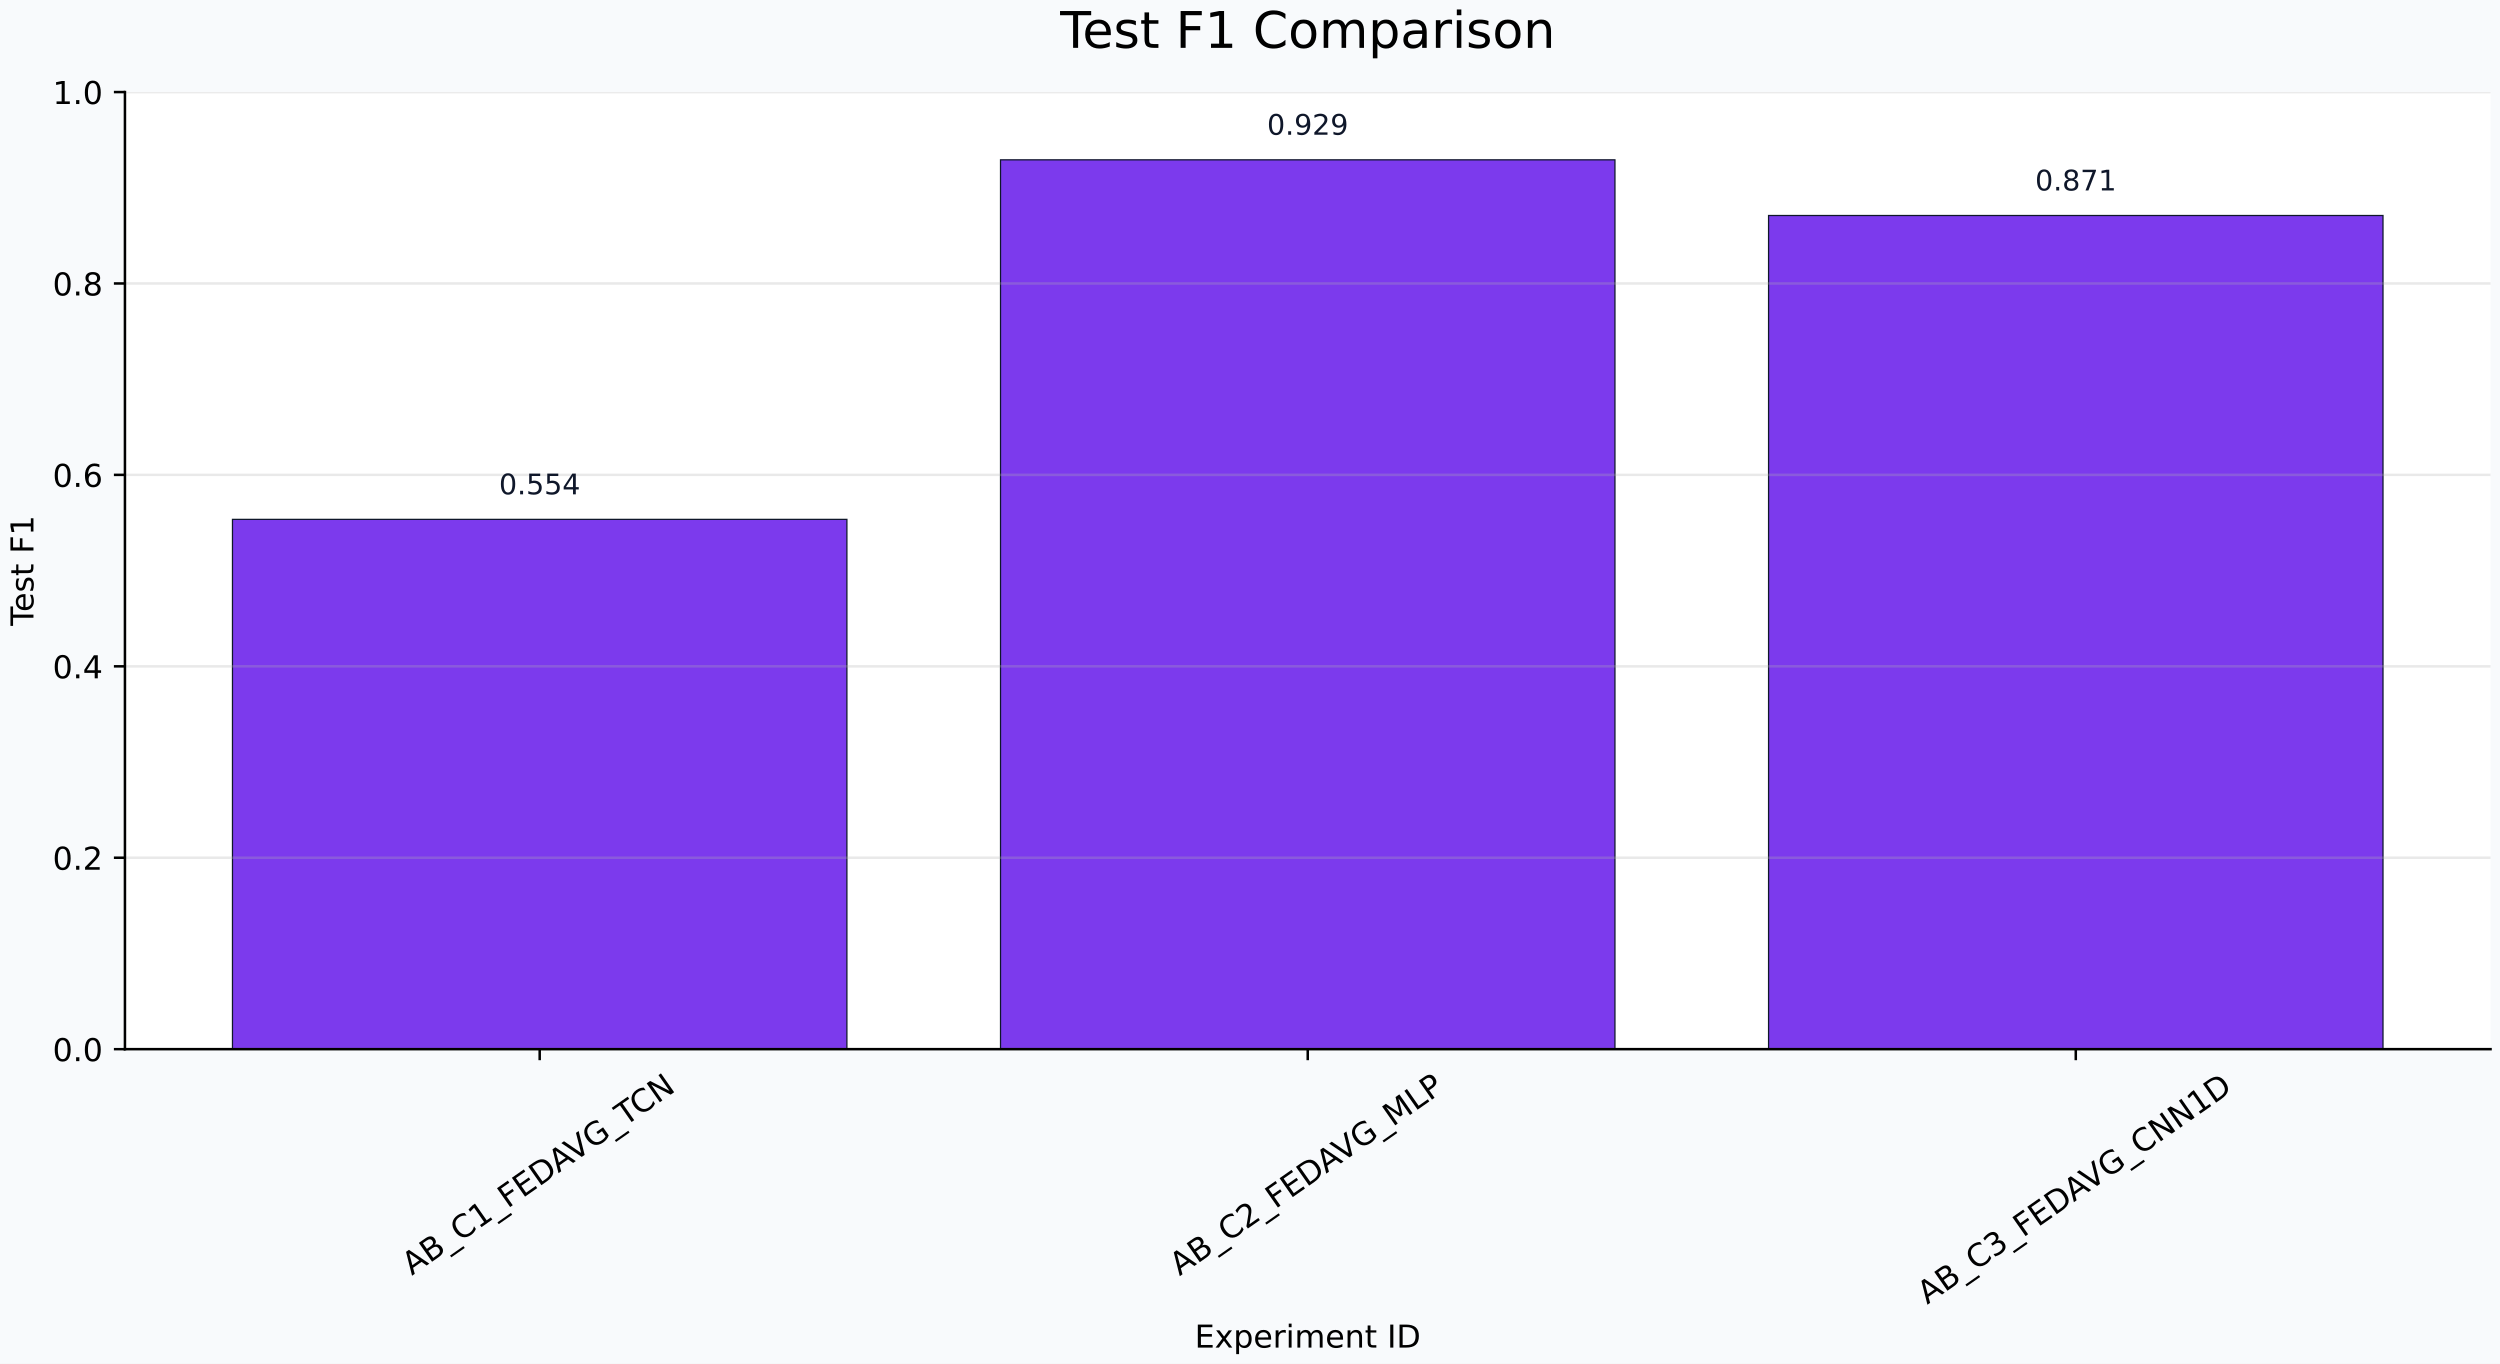
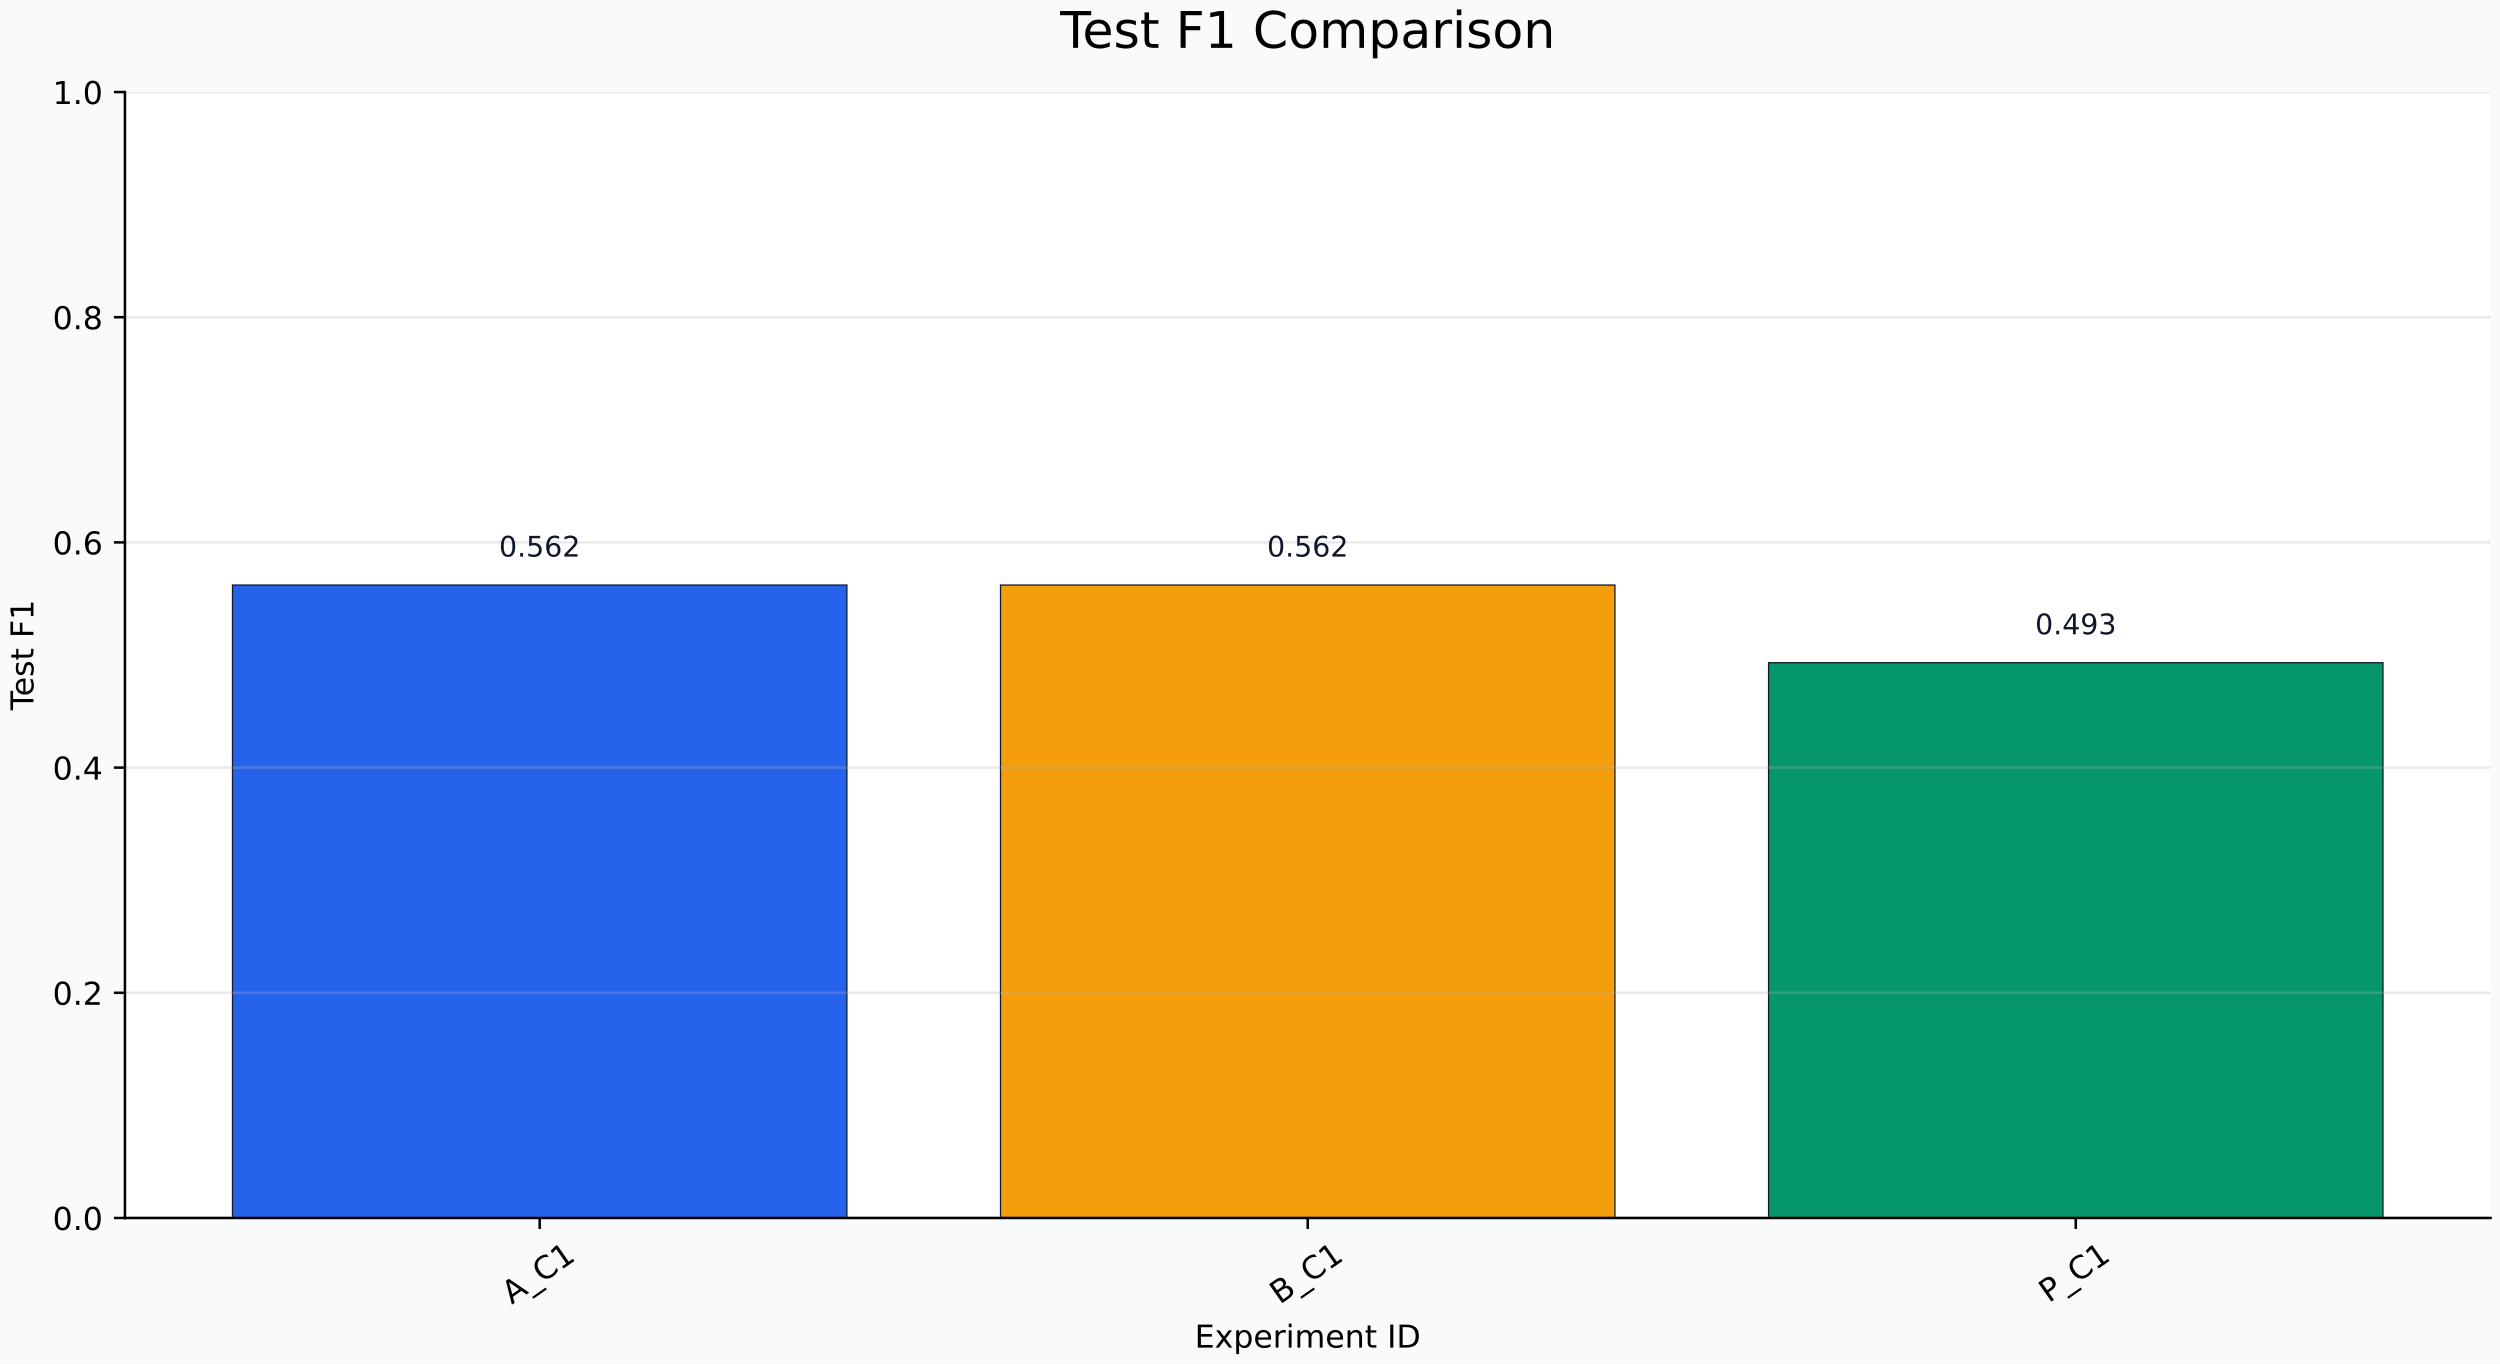
<svg xmlns="http://www.w3.org/2000/svg" xmlns:xlink="http://www.w3.org/1999/xlink" width="792pt" height="432pt" viewBox="0 0 792 432" version="1.1">
  <defs>
    <style type="text/css">*{stroke-linejoin: round; stroke-linecap: butt}</style>
  </defs>
  <g id="figure_1">
    <g id="patch_1">
      <path d="M 0 432  L 792 432  L 792 0  L 0 0  z " style="fill: #f8fafc" />
    </g>
    <g id="axes_1">
      <g id="patch_2">
-         <path d="M 39.581 332.375  L 789 332.375  L 789 29.158  L 39.581 29.158  z " style="fill: #ffffff" />
+         <path d="M 39.581 385.853  L 789 385.853  L 789 29.158  L 39.581 29.158  z " style="fill: #ffffff" />
      </g>
      <g id="patch_3">
-         <path d="M 73.646 332.375  L 268.3 332.375  L 268.3 164.537  L 73.646 164.537  z " clip-path="url(#p38df417fea)" style="fill: #7c3aed; stroke: #0f172a; stroke-width: 0.4; stroke-linejoin: miter" />
+         <path d="M 73.646 385.853  L 268.3 385.853  L 268.3 185.332  L 73.646 185.332  z " clip-path="url(#p7b6acc40bb)" style="fill: #2563eb; stroke: #0f172a; stroke-width: 0.4; stroke-linejoin: miter" />
      </g>
      <g id="patch_4">
-         <path d="M 316.964 332.375  L 511.618 332.375  L 511.618 50.628  L 316.964 50.628  z " clip-path="url(#p38df417fea)" style="fill: #7c3aed; stroke: #0f172a; stroke-width: 0.4; stroke-linejoin: miter" />
+         <path d="M 316.964 385.853  L 511.618 385.853  L 511.618 185.332  L 316.964 185.332  z " clip-path="url(#p7b6acc40bb)" style="fill: #f59e0b; stroke: #0f172a; stroke-width: 0.4; stroke-linejoin: miter" />
      </g>
      <g id="patch_5">
-         <path d="M 560.281 332.375  L 754.935 332.375  L 754.935 68.277  L 560.281 68.277  z " clip-path="url(#p38df417fea)" style="fill: #7c3aed; stroke: #0f172a; stroke-width: 0.4; stroke-linejoin: miter" />
+         <path d="M 560.281 385.853  L 754.935 385.853  L 754.935 209.948  L 560.281 209.948  z " clip-path="url(#p7b6acc40bb)" style="fill: #059669; stroke: #0f172a; stroke-width: 0.4; stroke-linejoin: miter" />
      </g>
      <g id="matplotlib.axis_1">
        <g id="xtick_1">
          <g id="line2d_1">
            <defs>
-               <path id="m186383edde" d="M 0 0  L 0 3.5  " style="stroke: #000000; stroke-width: 0.8" />
+               <path id="mc2df213792" d="M 0 0  L 0 3.5  " style="stroke: #000000; stroke-width: 0.8" />
            </defs>
            <g>
-               <use xlink:href="#m186383edde" x="170.973" y="332.375" style="stroke: #000000; stroke-width: 0.8" />
+               <use xlink:href="#mc2df213792" x="170.973" y="385.853" style="stroke: #000000; stroke-width: 0.8" />
            </g>
          </g>
          <g id="text_1">
-             <g transform="translate(130.4771 404.1996) rotate(-35) scale(0.1 -0.1)">
+             <g transform="translate(162.1098 413.3786) rotate(-35) scale(0.1 -0.1)">
              <defs>
                <path id="DejaVuSans-41" d="M 2188 4044  L 1331 1722  L 3047 1722  L 2188 4044  z M 1831 4666  L 2547 4666  L 4325 0  L 3669 0  L 3244 1197  L 1141 1197  L 716 0  L 50 0  L 1831 4666  z " transform="scale(0.015625)" />
-                 <path id="DejaVuSans-42" d="M 1259 2228  L 1259 519  L 2272 519  Q 2781 519 3026 730  Q 3272 941 3272 1375  Q 3272 1813 3026 2020  Q 2781 2228 2272 2228  L 1259 2228  z M 1259 4147  L 1259 2741  L 2194 2741  Q 2656 2741 2882 2914  Q 3109 3088 3109 3444  Q 3109 3797 2882 3972  Q 2656 4147 2194 4147  L 1259 4147  z M 628 4666  L 2241 4666  Q 2963 4666 3353 4366  Q 3744 4066 3744 3513  Q 3744 3084 3544 2831  Q 3344 2578 2956 2516  Q 3422 2416 3680 2098  Q 3938 1781 3938 1306  Q 3938 681 3513 340  Q 3088 0 2303 0  L 628 0  L 628 4666  z " transform="scale(0.015625)" />
                <path id="DejaVuSans-5f" d="M 3263 -1063  L 3263 -1509  L -63 -1509  L -63 -1063  L 3263 -1063  z " transform="scale(0.015625)" />
                <path id="DejaVuSans-43" d="M 4122 4306  L 4122 3641  Q 3803 3938 3442 4084  Q 3081 4231 2675 4231  Q 1875 4231 1450 3742  Q 1025 3253 1025 2328  Q 1025 1406 1450 917  Q 1875 428 2675 428  Q 3081 428 3442 575  Q 3803 722 4122 1019  L 4122 359  Q 3791 134 3420 21  Q 3050 -91 2638 -91  Q 1578 -91 968 557  Q 359 1206 359 2328  Q 359 3453 968 4101  Q 1578 4750 2638 4750  Q 3056 4750 3426 4639  Q 3797 4528 4122 4306  z " transform="scale(0.015625)" />
                <path id="DejaVuSans-31" d="M 794 531  L 1825 531  L 1825 4091  L 703 3866  L 703 4441  L 1819 4666  L 2450 4666  L 2450 531  L 3481 531  L 3481 0  L 794 0  L 794 531  z " transform="scale(0.015625)" />
-                 <path id="DejaVuSans-46" d="M 628 4666  L 3309 4666  L 3309 4134  L 1259 4134  L 1259 2759  L 3109 2759  L 3109 2228  L 1259 2228  L 1259 0  L 628 0  L 628 4666  z " transform="scale(0.015625)" />
-                 <path id="DejaVuSans-45" d="M 628 4666  L 3578 4666  L 3578 4134  L 1259 4134  L 1259 2753  L 3481 2753  L 3481 2222  L 1259 2222  L 1259 531  L 3634 531  L 3634 0  L 628 0  L 628 4666  z " transform="scale(0.015625)" />
-                 <path id="DejaVuSans-44" d="M 1259 4147  L 1259 519  L 2022 519  Q 2988 519 3436 956  Q 3884 1394 3884 2338  Q 3884 3275 3436 3711  Q 2988 4147 2022 4147  L 1259 4147  z M 628 4666  L 1925 4666  Q 3281 4666 3915 4102  Q 4550 3538 4550 2338  Q 4550 1131 3912 565  Q 3275 0 1925 0  L 628 0  L 628 4666  z " transform="scale(0.015625)" />
-                 <path id="DejaVuSans-56" d="M 1831 0  L 50 4666  L 709 4666  L 2188 738  L 3669 4666  L 4325 4666  L 2547 0  L 1831 0  z " transform="scale(0.015625)" />
-                 <path id="DejaVuSans-47" d="M 3809 666  L 3809 1919  L 2778 1919  L 2778 2438  L 4434 2438  L 4434 434  Q 4069 175 3628 42  Q 3188 -91 2688 -91  Q 1594 -91 976 548  Q 359 1188 359 2328  Q 359 3472 976 4111  Q 1594 4750 2688 4750  Q 3144 4750 3555 4637  Q 3966 4525 4313 4306  L 4313 3634  Q 3963 3931 3569 4081  Q 3175 4231 2741 4231  Q 1884 4231 1454 3753  Q 1025 3275 1025 2328  Q 1025 1384 1454 906  Q 1884 428 2741 428  Q 3075 428 3337 486  Q 3600 544 3809 666  z " transform="scale(0.015625)" />
-                 <path id="DejaVuSans-54" d="M -19 4666  L 3928 4666  L 3928 4134  L 2272 4134  L 2272 0  L 1638 0  L 1638 4134  L -19 4134  L -19 4666  z " transform="scale(0.015625)" />
-                 <path id="DejaVuSans-4e" d="M 628 4666  L 1478 4666  L 3547 763  L 3547 4666  L 4159 4666  L 4159 0  L 3309 0  L 1241 3903  L 1241 0  L 628 0  L 628 4666  z " transform="scale(0.015625)" />
              </defs>
              <use xlink:href="#DejaVuSans-41" />
-               <use xlink:href="#DejaVuSans-42" transform="translate(68.4082 0)" />
-               <use xlink:href="#DejaVuSans-5f" transform="translate(137.0117 0)" />
-               <use xlink:href="#DejaVuSans-43" transform="translate(187.0117 0)" />
-               <use xlink:href="#DejaVuSans-31" transform="translate(256.8359 0)" />
-               <use xlink:href="#DejaVuSans-5f" transform="translate(320.459 0)" />
-               <use xlink:href="#DejaVuSans-46" transform="translate(370.459 0)" />
-               <use xlink:href="#DejaVuSans-45" transform="translate(427.9785 0)" />
-               <use xlink:href="#DejaVuSans-44" transform="translate(491.1621 0)" />
-               <use xlink:href="#DejaVuSans-41" transform="translate(566.4141 0)" />
-               <use xlink:href="#DejaVuSans-56" transform="translate(628.4473 0)" />
-               <use xlink:href="#DejaVuSans-47" transform="translate(696.8555 0)" />
-               <use xlink:href="#DejaVuSans-5f" transform="translate(774.3457 0)" />
-               <use xlink:href="#DejaVuSans-54" transform="translate(824.3457 0)" />
-               <use xlink:href="#DejaVuSans-43" transform="translate(879.5547 0)" />
-               <use xlink:href="#DejaVuSans-4e" transform="translate(949.3789 0)" />
+               <use xlink:href="#DejaVuSans-5f" transform="translate(68.4082 0)" />
+               <use xlink:href="#DejaVuSans-43" transform="translate(118.4082 0)" />
+               <use xlink:href="#DejaVuSans-31" transform="translate(188.2324 0)" />
            </g>
          </g>
        </g>
        <g id="xtick_2">
          <g id="line2d_2">
            <g>
-               <use xlink:href="#m186383edde" x="414.291" y="332.375" style="stroke: #000000; stroke-width: 0.8" />
+               <use xlink:href="#mc2df213792" x="414.291" y="385.853" style="stroke: #000000; stroke-width: 0.8" />
            </g>
          </g>
          <g id="text_2">
-             <g transform="translate(373.6942 404.3403) rotate(-35) scale(0.1 -0.1)">
-               <defs>
-                 <path id="DejaVuSans-32" d="M 1228 531  L 3431 531  L 3431 0  L 469 0  L 469 531  Q 828 903 1448 1529  Q 2069 2156 2228 2338  Q 2531 2678 2651 2914  Q 2772 3150 2772 3378  Q 2772 3750 2511 3984  Q 2250 4219 1831 4219  Q 1534 4219 1204 4116  Q 875 4013 500 3803  L 500 4441  Q 881 4594 1212 4672  Q 1544 4750 1819 4750  Q 2544 4750 2975 4387  Q 3406 4025 3406 3419  Q 3406 3131 3298 2873  Q 3191 2616 2906 2266  Q 2828 2175 2409 1742  Q 1991 1309 1228 531  z " transform="scale(0.015625)" />
-                 <path id="DejaVuSans-4d" d="M 628 4666  L 1569 4666  L 2759 1491  L 3956 4666  L 4897 4666  L 4897 0  L 4281 0  L 4281 4097  L 3078 897  L 2444 897  L 1241 4097  L 1241 0  L 628 0  L 628 4666  z " transform="scale(0.015625)" />
-                 <path id="DejaVuSans-4c" d="M 628 4666  L 1259 4666  L 1259 531  L 3531 531  L 3531 0  L 628 0  L 628 4666  z " transform="scale(0.015625)" />
-                 <path id="DejaVuSans-50" d="M 1259 4147  L 1259 2394  L 2053 2394  Q 2494 2394 2734 2622  Q 2975 2850 2975 3272  Q 2975 3691 2734 3919  Q 2494 4147 2053 4147  L 1259 4147  z M 628 4666  L 2053 4666  Q 2838 4666 3239 4311  Q 3641 3956 3641 3272  Q 3641 2581 3239 2228  Q 2838 1875 2053 1875  L 1259 1875  L 1259 0  L 628 0  L 628 4666  z " transform="scale(0.015625)" />
-               </defs>
-               <use xlink:href="#DejaVuSans-41" />
-               <use xlink:href="#DejaVuSans-42" transform="translate(68.4082 0)" />
-               <use xlink:href="#DejaVuSans-5f" transform="translate(137.0117 0)" />
-               <use xlink:href="#DejaVuSans-43" transform="translate(187.0117 0)" />
-               <use xlink:href="#DejaVuSans-32" transform="translate(256.8359 0)" />
-               <use xlink:href="#DejaVuSans-5f" transform="translate(320.459 0)" />
-               <use xlink:href="#DejaVuSans-46" transform="translate(370.459 0)" />
-               <use xlink:href="#DejaVuSans-45" transform="translate(427.9785 0)" />
-               <use xlink:href="#DejaVuSans-44" transform="translate(491.1621 0)" />
-               <use xlink:href="#DejaVuSans-41" transform="translate(566.4141 0)" />
-               <use xlink:href="#DejaVuSans-56" transform="translate(628.4473 0)" />
-               <use xlink:href="#DejaVuSans-47" transform="translate(696.8555 0)" />
-               <use xlink:href="#DejaVuSans-5f" transform="translate(774.3457 0)" />
-               <use xlink:href="#DejaVuSans-4d" transform="translate(824.3457 0)" />
-               <use xlink:href="#DejaVuSans-4c" transform="translate(910.625 0)" />
-               <use xlink:href="#DejaVuSans-50" transform="translate(966.3379 0)" />
+             <g transform="translate(405.4191 413.3902) rotate(-35) scale(0.1 -0.1)">
+               <defs>
+                 <path id="DejaVuSans-42" d="M 1259 2228  L 1259 519  L 2272 519  Q 2781 519 3026 730  Q 3272 941 3272 1375  Q 3272 1813 3026 2020  Q 2781 2228 2272 2228  L 1259 2228  z M 1259 4147  L 1259 2741  L 2194 2741  Q 2656 2741 2882 2914  Q 3109 3088 3109 3444  Q 3109 3797 2882 3972  Q 2656 4147 2194 4147  L 1259 4147  z M 628 4666  L 2241 4666  Q 2963 4666 3353 4366  Q 3744 4066 3744 3513  Q 3744 3084 3544 2831  Q 3344 2578 2956 2516  Q 3422 2416 3680 2098  Q 3938 1781 3938 1306  Q 3938 681 3513 340  Q 3088 0 2303 0  L 628 0  L 628 4666  z " transform="scale(0.015625)" />
+               </defs>
+               <use xlink:href="#DejaVuSans-42" />
+               <use xlink:href="#DejaVuSans-5f" transform="translate(68.60352 0)" />
+               <use xlink:href="#DejaVuSans-43" transform="translate(118.6035 0)" />
+               <use xlink:href="#DejaVuSans-31" transform="translate(188.4277 0)" />
            </g>
          </g>
        </g>
        <g id="xtick_3">
          <g id="line2d_3">
            <g>
-               <use xlink:href="#m186383edde" x="657.608" y="332.375" style="stroke: #000000; stroke-width: 0.8" />
+               <use xlink:href="#mc2df213792" x="657.608" y="385.853" style="stroke: #000000; stroke-width: 0.8" />
            </g>
          </g>
          <g id="text_3">
-             <g transform="translate(610.5495 413.3902) rotate(-35) scale(0.1 -0.1)">
-               <defs>
-                 <path id="DejaVuSans-33" d="M 2597 2516  Q 3050 2419 3304 2112  Q 3559 1806 3559 1356  Q 3559 666 3084 287  Q 2609 -91 1734 -91  Q 1441 -91 1130 -33  Q 819 25 488 141  L 488 750  Q 750 597 1062 519  Q 1375 441 1716 441  Q 2309 441 2620 675  Q 2931 909 2931 1356  Q 2931 1769 2642 2001  Q 2353 2234 1838 2234  L 1294 2234  L 1294 2753  L 1863 2753  Q 2328 2753 2575 2939  Q 2822 3125 2822 3475  Q 2822 3834 2567 4026  Q 2313 4219 1838 4219  Q 1578 4219 1281 4162  Q 984 4106 628 3988  L 628 4550  Q 988 4650 1302 4700  Q 1616 4750 1894 4750  Q 2613 4750 3031 4423  Q 3450 4097 3450 3541  Q 3450 3153 3228 2886  Q 3006 2619 2597 2516  z " transform="scale(0.015625)" />
-               </defs>
-               <use xlink:href="#DejaVuSans-41" />
-               <use xlink:href="#DejaVuSans-42" transform="translate(68.4082 0)" />
-               <use xlink:href="#DejaVuSans-5f" transform="translate(137.0117 0)" />
-               <use xlink:href="#DejaVuSans-43" transform="translate(187.0117 0)" />
-               <use xlink:href="#DejaVuSans-33" transform="translate(256.8359 0)" />
-               <use xlink:href="#DejaVuSans-5f" transform="translate(320.459 0)" />
-               <use xlink:href="#DejaVuSans-46" transform="translate(370.459 0)" />
-               <use xlink:href="#DejaVuSans-45" transform="translate(427.9785 0)" />
-               <use xlink:href="#DejaVuSans-44" transform="translate(491.1621 0)" />
-               <use xlink:href="#DejaVuSans-41" transform="translate(566.4141 0)" />
-               <use xlink:href="#DejaVuSans-56" transform="translate(628.4473 0)" />
-               <use xlink:href="#DejaVuSans-47" transform="translate(696.8555 0)" />
-               <use xlink:href="#DejaVuSans-5f" transform="translate(774.3457 0)" />
-               <use xlink:href="#DejaVuSans-43" transform="translate(824.3457 0)" />
-               <use xlink:href="#DejaVuSans-4e" transform="translate(894.1699 0)" />
-               <use xlink:href="#DejaVuSans-4e" transform="translate(968.9746 0)" />
-               <use xlink:href="#DejaVuSans-31" transform="translate(1043.779 0)" />
-               <use xlink:href="#DejaVuSans-44" transform="translate(1107.402 0)" />
+             <g transform="translate(649.0771 412.9134) rotate(-35) scale(0.1 -0.1)">
+               <defs>
+                 <path id="DejaVuSans-50" d="M 1259 4147  L 1259 2394  L 2053 2394  Q 2494 2394 2734 2622  Q 2975 2850 2975 3272  Q 2975 3691 2734 3919  Q 2494 4147 2053 4147  L 1259 4147  z M 628 4666  L 2053 4666  Q 2838 4666 3239 4311  Q 3641 3956 3641 3272  Q 3641 2581 3239 2228  Q 2838 1875 2053 1875  L 1259 1875  L 1259 0  L 628 0  L 628 4666  z " transform="scale(0.015625)" />
+               </defs>
+               <use xlink:href="#DejaVuSans-50" />
+               <use xlink:href="#DejaVuSans-5f" transform="translate(60.30273 0)" />
+               <use xlink:href="#DejaVuSans-43" transform="translate(110.3027 0)" />
+               <use xlink:href="#DejaVuSans-31" transform="translate(180.127 0)" />
            </g>
          </g>
        </g>
        <g id="text_4">
          <g transform="translate(378.4867 426.9201) scale(0.1 -0.1)">
            <defs>
+               <path id="DejaVuSans-45" d="M 628 4666  L 3578 4666  L 3578 4134  L 1259 4134  L 1259 2753  L 3481 2753  L 3481 2222  L 1259 2222  L 1259 531  L 3634 531  L 3634 0  L 628 0  L 628 4666  z " transform="scale(0.015625)" />
              <path id="DejaVuSans-78" d="M 3513 3500  L 2247 1797  L 3578 0  L 2900 0  L 1881 1375  L 863 0  L 184 0  L 1544 1831  L 300 3500  L 978 3500  L 1906 2253  L 2834 3500  L 3513 3500  z " transform="scale(0.015625)" />
              <path id="DejaVuSans-70" d="M 1159 525  L 1159 -1331  L 581 -1331  L 581 3500  L 1159 3500  L 1159 2969  Q 1341 3281 1617 3432  Q 1894 3584 2278 3584  Q 2916 3584 3314 3078  Q 3713 2572 3713 1747  Q 3713 922 3314 415  Q 2916 -91 2278 -91  Q 1894 -91 1617 61  Q 1341 213 1159 525  z M 3116 1747  Q 3116 2381 2855 2742  Q 2594 3103 2138 3103  Q 1681 3103 1420 2742  Q 1159 2381 1159 1747  Q 1159 1113 1420 752  Q 1681 391 2138 391  Q 2594 391 2855 752  Q 3116 1113 3116 1747  z " transform="scale(0.015625)" />
              <path id="DejaVuSans-65" d="M 3597 1894  L 3597 1613  L 953 1613  Q 991 1019 1311 708  Q 1631 397 2203 397  Q 2534 397 2845 478  Q 3156 559 3463 722  L 3463 178  Q 3153 47 2828 -22  Q 2503 -91 2169 -91  Q 1331 -91 842 396  Q 353 884 353 1716  Q 353 2575 817 3079  Q 1281 3584 2069 3584  Q 2775 3584 3186 3129  Q 3597 2675 3597 1894  z M 3022 2063  Q 3016 2534 2758 2815  Q 2500 3097 2075 3097  Q 1594 3097 1305 2825  Q 1016 2553 972 2059  L 3022 2063  z " transform="scale(0.015625)" />
              <path id="DejaVuSans-72" d="M 2631 2963  Q 2534 3019 2420 3045  Q 2306 3072 2169 3072  Q 1681 3072 1420 2755  Q 1159 2438 1159 1844  L 1159 0  L 581 0  L 581 3500  L 1159 3500  L 1159 2956  Q 1341 3275 1631 3429  Q 1922 3584 2338 3584  Q 2397 3584 2469 3576  Q 2541 3569 2628 3553  L 2631 2963  z " transform="scale(0.015625)" />
              <path id="DejaVuSans-69" d="M 603 3500  L 1178 3500  L 1178 0  L 603 0  L 603 3500  z M 603 4863  L 1178 4863  L 1178 4134  L 603 4134  L 603 4863  z " transform="scale(0.015625)" />
              <path id="DejaVuSans-6d" d="M 3328 2828  Q 3544 3216 3844 3400  Q 4144 3584 4550 3584  Q 5097 3584 5394 3201  Q 5691 2819 5691 2113  L 5691 0  L 5113 0  L 5113 2094  Q 5113 2597 4934 2840  Q 4756 3084 4391 3084  Q 3944 3084 3684 2787  Q 3425 2491 3425 1978  L 3425 0  L 2847 0  L 2847 2094  Q 2847 2600 2669 2842  Q 2491 3084 2119 3084  Q 1678 3084 1418 2786  Q 1159 2488 1159 1978  L 1159 0  L 581 0  L 581 3500  L 1159 3500  L 1159 2956  Q 1356 3278 1631 3431  Q 1906 3584 2284 3584  Q 2666 3584 2933 3390  Q 3200 3197 3328 2828  z " transform="scale(0.015625)" />
              <path id="DejaVuSans-6e" d="M 3513 2113  L 3513 0  L 2938 0  L 2938 2094  Q 2938 2591 2744 2837  Q 2550 3084 2163 3084  Q 1697 3084 1428 2787  Q 1159 2491 1159 1978  L 1159 0  L 581 0  L 581 3500  L 1159 3500  L 1159 2956  Q 1366 3272 1645 3428  Q 1925 3584 2291 3584  Q 2894 3584 3203 3211  Q 3513 2838 3513 2113  z " transform="scale(0.015625)" />
              <path id="DejaVuSans-74" d="M 1172 4494  L 1172 3500  L 2356 3500  L 2356 3053  L 1172 3053  L 1172 1153  Q 1172 725 1289 603  Q 1406 481 1766 481  L 2356 481  L 2356 0  L 1766 0  Q 1100 0 847 248  Q 594 497 594 1153  L 594 3053  L 172 3053  L 172 3500  L 594 3500  L 594 4494  L 1172 4494  z " transform="scale(0.015625)" />
              <path id="DejaVuSans-20" transform="scale(0.015625)" />
              <path id="DejaVuSans-49" d="M 628 4666  L 1259 4666  L 1259 0  L 628 0  L 628 4666  z " transform="scale(0.015625)" />
+               <path id="DejaVuSans-44" d="M 1259 4147  L 1259 519  L 2022 519  Q 2988 519 3436 956  Q 3884 1394 3884 2338  Q 3884 3275 3436 3711  Q 2988 4147 2022 4147  L 1259 4147  z M 628 4666  L 1925 4666  Q 3281 4666 3915 4102  Q 4550 3538 4550 2338  Q 4550 1131 3912 565  Q 3275 0 1925 0  L 628 0  L 628 4666  z " transform="scale(0.015625)" />
            </defs>
            <use xlink:href="#DejaVuSans-45" />
            <use xlink:href="#DejaVuSans-78" transform="translate(63.18359 0)" />
            <use xlink:href="#DejaVuSans-70" transform="translate(122.3633 0)" />
            <use xlink:href="#DejaVuSans-65" transform="translate(185.8398 0)" />
            <use xlink:href="#DejaVuSans-72" transform="translate(247.3633 0)" />
            <use xlink:href="#DejaVuSans-69" transform="translate(288.4766 0)" />
            <use xlink:href="#DejaVuSans-6d" transform="translate(316.2598 0)" />
            <use xlink:href="#DejaVuSans-65" transform="translate(413.6719 0)" />
            <use xlink:href="#DejaVuSans-6e" transform="translate(475.1953 0)" />
            <use xlink:href="#DejaVuSans-74" transform="translate(538.5742 0)" />
            <use xlink:href="#DejaVuSans-20" transform="translate(577.7832 0)" />
            <use xlink:href="#DejaVuSans-49" transform="translate(609.5703 0)" />
            <use xlink:href="#DejaVuSans-44" transform="translate(639.0625 0)" />
          </g>
        </g>
      </g>
      <g id="matplotlib.axis_2">
        <g id="ytick_1">
          <g id="line2d_4">
-             <path d="M 39.581 332.375  L 789 332.375  " clip-path="url(#p38df417fea)" style="fill: none; stroke: #b0b0b0; stroke-opacity: 0.28; stroke-width: 0.8; stroke-linecap: square" />
+             <path d="M 39.581 385.853  L 789 385.853  " clip-path="url(#p7b6acc40bb)" style="fill: none; stroke: #b0b0b0; stroke-opacity: 0.28; stroke-width: 0.8; stroke-linecap: square" />
          </g>
          <g id="line2d_5">
            <defs>
-               <path id="m7ec208df49" d="M 0 0  L -3.5 0  " style="stroke: #000000; stroke-width: 0.8" />
+               <path id="mf7dbeb19a5" d="M 0 0  L -3.5 0  " style="stroke: #000000; stroke-width: 0.8" />
            </defs>
            <g>
-               <use xlink:href="#m7ec208df49" x="39.581" y="332.375" style="stroke: #000000; stroke-width: 0.8" />
+               <use xlink:href="#mf7dbeb19a5" x="39.581" y="385.853" style="stroke: #000000; stroke-width: 0.8" />
            </g>
          </g>
          <g id="text_5">
-             <g transform="translate(16.67836 336.1742) scale(0.1 -0.1)">
+             <g transform="translate(16.67836 389.6521) scale(0.1 -0.1)">
              <defs>
                <path id="DejaVuSans-30" d="M 2034 4250  Q 1547 4250 1301 3770  Q 1056 3291 1056 2328  Q 1056 1369 1301 889  Q 1547 409 2034 409  Q 2525 409 2770 889  Q 3016 1369 3016 2328  Q 3016 3291 2770 3770  Q 2525 4250 2034 4250  z M 2034 4750  Q 2819 4750 3233 4129  Q 3647 3509 3647 2328  Q 3647 1150 3233 529  Q 2819 -91 2034 -91  Q 1250 -91 836 529  Q 422 1150 422 2328  Q 422 3509 836 4129  Q 1250 4750 2034 4750  z " transform="scale(0.015625)" />
                <path id="DejaVuSans-2e" d="M 684 794  L 1344 794  L 1344 0  L 684 0  L 684 794  z " transform="scale(0.015625)" />
              </defs>
              <use xlink:href="#DejaVuSans-30" />
              <use xlink:href="#DejaVuSans-2e" transform="translate(63.62305 0)" />
              <use xlink:href="#DejaVuSans-30" transform="translate(95.41016 0)" />
            </g>
          </g>
        </g>
        <g id="ytick_2">
          <g id="line2d_6">
-             <path d="M 39.581 271.731  L 789 271.731  " clip-path="url(#p38df417fea)" style="fill: none; stroke: #b0b0b0; stroke-opacity: 0.28; stroke-width: 0.8; stroke-linecap: square" />
+             <path d="M 39.581 314.514  L 789 314.514  " clip-path="url(#p7b6acc40bb)" style="fill: none; stroke: #b0b0b0; stroke-opacity: 0.28; stroke-width: 0.8; stroke-linecap: square" />
          </g>
          <g id="line2d_7">
            <g>
-               <use xlink:href="#m7ec208df49" x="39.581" y="271.731" style="stroke: #000000; stroke-width: 0.8" />
+               <use xlink:href="#mf7dbeb19a5" x="39.581" y="314.514" style="stroke: #000000; stroke-width: 0.8" />
            </g>
          </g>
          <g id="text_6">
-             <g transform="translate(16.67836 275.5307) scale(0.1 -0.1)">
+             <g transform="translate(16.67836 318.3131) scale(0.1 -0.1)">
+               <defs>
+                 <path id="DejaVuSans-32" d="M 1228 531  L 3431 531  L 3431 0  L 469 0  L 469 531  Q 828 903 1448 1529  Q 2069 2156 2228 2338  Q 2531 2678 2651 2914  Q 2772 3150 2772 3378  Q 2772 3750 2511 3984  Q 2250 4219 1831 4219  Q 1534 4219 1204 4116  Q 875 4013 500 3803  L 500 4441  Q 881 4594 1212 4672  Q 1544 4750 1819 4750  Q 2544 4750 2975 4387  Q 3406 4025 3406 3419  Q 3406 3131 3298 2873  Q 3191 2616 2906 2266  Q 2828 2175 2409 1742  Q 1991 1309 1228 531  z " transform="scale(0.015625)" />
+               </defs>
              <use xlink:href="#DejaVuSans-30" />
              <use xlink:href="#DejaVuSans-2e" transform="translate(63.62305 0)" />
              <use xlink:href="#DejaVuSans-32" transform="translate(95.41016 0)" />
            </g>
          </g>
        </g>
        <g id="ytick_3">
          <g id="line2d_8">
-             <path d="M 39.581 211.088  L 789 211.088  " clip-path="url(#p38df417fea)" style="fill: none; stroke: #b0b0b0; stroke-opacity: 0.28; stroke-width: 0.8; stroke-linecap: square" />
+             <path d="M 39.581 243.175  L 789 243.175  " clip-path="url(#p7b6acc40bb)" style="fill: none; stroke: #b0b0b0; stroke-opacity: 0.28; stroke-width: 0.8; stroke-linecap: square" />
          </g>
          <g id="line2d_9">
            <g>
-               <use xlink:href="#m7ec208df49" x="39.581" y="211.088" style="stroke: #000000; stroke-width: 0.8" />
+               <use xlink:href="#mf7dbeb19a5" x="39.581" y="243.175" style="stroke: #000000; stroke-width: 0.8" />
            </g>
          </g>
          <g id="text_7">
-             <g transform="translate(16.67836 214.8873) scale(0.1 -0.1)">
+             <g transform="translate(16.67836 246.974) scale(0.1 -0.1)">
              <defs>
                <path id="DejaVuSans-34" d="M 2419 4116  L 825 1625  L 2419 1625  L 2419 4116  z M 2253 4666  L 3047 4666  L 3047 1625  L 3713 1625  L 3713 1100  L 3047 1100  L 3047 0  L 2419 0  L 2419 1100  L 313 1100  L 313 1709  L 2253 4666  z " transform="scale(0.015625)" />
              </defs>
              <use xlink:href="#DejaVuSans-30" />
              <use xlink:href="#DejaVuSans-2e" transform="translate(63.62305 0)" />
              <use xlink:href="#DejaVuSans-34" transform="translate(95.41016 0)" />
            </g>
          </g>
        </g>
        <g id="ytick_4">
          <g id="line2d_10">
-             <path d="M 39.581 150.445  L 789 150.445  " clip-path="url(#p38df417fea)" style="fill: none; stroke: #b0b0b0; stroke-opacity: 0.28; stroke-width: 0.8; stroke-linecap: square" />
+             <path d="M 39.581 171.836  L 789 171.836  " clip-path="url(#p7b6acc40bb)" style="fill: none; stroke: #b0b0b0; stroke-opacity: 0.28; stroke-width: 0.8; stroke-linecap: square" />
          </g>
          <g id="line2d_11">
            <g>
-               <use xlink:href="#m7ec208df49" x="39.581" y="150.445" style="stroke: #000000; stroke-width: 0.8" />
+               <use xlink:href="#mf7dbeb19a5" x="39.581" y="171.836" style="stroke: #000000; stroke-width: 0.8" />
            </g>
          </g>
          <g id="text_8">
-             <g transform="translate(16.67836 154.2438) scale(0.1 -0.1)">
+             <g transform="translate(16.67836 175.635) scale(0.1 -0.1)">
              <defs>
                <path id="DejaVuSans-36" d="M 2113 2584  Q 1688 2584 1439 2293  Q 1191 2003 1191 1497  Q 1191 994 1439 701  Q 1688 409 2113 409  Q 2538 409 2786 701  Q 3034 994 3034 1497  Q 3034 2003 2786 2293  Q 2538 2584 2113 2584  z M 3366 4563  L 3366 3988  Q 3128 4100 2886 4159  Q 2644 4219 2406 4219  Q 1781 4219 1451 3797  Q 1122 3375 1075 2522  Q 1259 2794 1537 2939  Q 1816 3084 2150 3084  Q 2853 3084 3261 2657  Q 3669 2231 3669 1497  Q 3669 778 3244 343  Q 2819 -91 2113 -91  Q 1303 -91 875 529  Q 447 1150 447 2328  Q 447 3434 972 4092  Q 1497 4750 2381 4750  Q 2619 4750 2861 4703  Q 3103 4656 3366 4563  z " transform="scale(0.015625)" />
              </defs>
              <use xlink:href="#DejaVuSans-30" />
              <use xlink:href="#DejaVuSans-2e" transform="translate(63.62305 0)" />
              <use xlink:href="#DejaVuSans-36" transform="translate(95.41016 0)" />
            </g>
          </g>
        </g>
        <g id="ytick_5">
          <g id="line2d_12">
-             <path d="M 39.581 89.801  L 789 89.801  " clip-path="url(#p38df417fea)" style="fill: none; stroke: #b0b0b0; stroke-opacity: 0.28; stroke-width: 0.8; stroke-linecap: square" />
+             <path d="M 39.581 100.497  L 789 100.497  " clip-path="url(#p7b6acc40bb)" style="fill: none; stroke: #b0b0b0; stroke-opacity: 0.28; stroke-width: 0.8; stroke-linecap: square" />
          </g>
          <g id="line2d_13">
            <g>
-               <use xlink:href="#m7ec208df49" x="39.581" y="89.801" style="stroke: #000000; stroke-width: 0.8" />
+               <use xlink:href="#mf7dbeb19a5" x="39.581" y="100.497" style="stroke: #000000; stroke-width: 0.8" />
            </g>
          </g>
          <g id="text_9">
-             <g transform="translate(16.67836 93.6004) scale(0.1 -0.1)">
+             <g transform="translate(16.67836 104.296) scale(0.1 -0.1)">
              <defs>
                <path id="DejaVuSans-38" d="M 2034 2216  Q 1584 2216 1326 1975  Q 1069 1734 1069 1313  Q 1069 891 1326 650  Q 1584 409 2034 409  Q 2484 409 2743 651  Q 3003 894 3003 1313  Q 3003 1734 2745 1975  Q 2488 2216 2034 2216  z M 1403 2484  Q 997 2584 770 2862  Q 544 3141 544 3541  Q 544 4100 942 4425  Q 1341 4750 2034 4750  Q 2731 4750 3128 4425  Q 3525 4100 3525 3541  Q 3525 3141 3298 2862  Q 3072 2584 2669 2484  Q 3125 2378 3379 2068  Q 3634 1759 3634 1313  Q 3634 634 3220 271  Q 2806 -91 2034 -91  Q 1263 -91 848 271  Q 434 634 434 1313  Q 434 1759 690 2068  Q 947 2378 1403 2484  z M 1172 3481  Q 1172 3119 1398 2916  Q 1625 2713 2034 2713  Q 2441 2713 2670 2916  Q 2900 3119 2900 3481  Q 2900 3844 2670 4047  Q 2441 4250 2034 4250  Q 1625 4250 1398 4047  Q 1172 3844 1172 3481  z " transform="scale(0.015625)" />
              </defs>
              <use xlink:href="#DejaVuSans-30" />
              <use xlink:href="#DejaVuSans-2e" transform="translate(63.62305 0)" />
              <use xlink:href="#DejaVuSans-38" transform="translate(95.41016 0)" />
            </g>
          </g>
        </g>
        <g id="ytick_6">
          <g id="line2d_14">
-             <path d="M 39.581 29.158  L 789 29.158  " clip-path="url(#p38df417fea)" style="fill: none; stroke: #b0b0b0; stroke-opacity: 0.28; stroke-width: 0.8; stroke-linecap: square" />
+             <path d="M 39.581 29.158  L 789 29.158  " clip-path="url(#p7b6acc40bb)" style="fill: none; stroke: #b0b0b0; stroke-opacity: 0.28; stroke-width: 0.8; stroke-linecap: square" />
          </g>
          <g id="line2d_15">
            <g>
-               <use xlink:href="#m7ec208df49" x="39.581" y="29.158" style="stroke: #000000; stroke-width: 0.8" />
+               <use xlink:href="#mf7dbeb19a5" x="39.581" y="29.158" style="stroke: #000000; stroke-width: 0.8" />
            </g>
          </g>
          <g id="text_10">
            <g transform="translate(16.67836 32.95696) scale(0.1 -0.1)">
              <use xlink:href="#DejaVuSans-31" />
              <use xlink:href="#DejaVuSans-2e" transform="translate(63.62305 0)" />
              <use xlink:href="#DejaVuSans-30" transform="translate(95.41016 0)" />
            </g>
          </g>
        </g>
        <g id="text_11">
-           <g transform="translate(10.59868 198.2577) rotate(-90) scale(0.1 -0.1)">
+           <g transform="translate(10.59868 224.9967) rotate(-90) scale(0.1 -0.1)">
            <defs>
+               <path id="DejaVuSans-54" d="M -19 4666  L 3928 4666  L 3928 4134  L 2272 4134  L 2272 0  L 1638 0  L 1638 4134  L -19 4134  L -19 4666  z " transform="scale(0.015625)" />
              <path id="DejaVuSans-73" d="M 2834 3397  L 2834 2853  Q 2591 2978 2328 3040  Q 2066 3103 1784 3103  Q 1356 3103 1142 2972  Q 928 2841 928 2578  Q 928 2378 1081 2264  Q 1234 2150 1697 2047  L 1894 2003  Q 2506 1872 2764 1633  Q 3022 1394 3022 966  Q 3022 478 2636 193  Q 2250 -91 1575 -91  Q 1294 -91 989 -36  Q 684 19 347 128  L 347 722  Q 666 556 975 473  Q 1284 391 1588 391  Q 1994 391 2212 530  Q 2431 669 2431 922  Q 2431 1156 2273 1281  Q 2116 1406 1581 1522  L 1381 1569  Q 847 1681 609 1914  Q 372 2147 372 2553  Q 372 3047 722 3315  Q 1072 3584 1716 3584  Q 2034 3584 2315 3537  Q 2597 3491 2834 3397  z " transform="scale(0.015625)" />
+               <path id="DejaVuSans-46" d="M 628 4666  L 3309 4666  L 3309 4134  L 1259 4134  L 1259 2759  L 3109 2759  L 3109 2228  L 1259 2228  L 1259 0  L 628 0  L 628 4666  z " transform="scale(0.015625)" />
            </defs>
            <use xlink:href="#DejaVuSans-54" />
            <use xlink:href="#DejaVuSans-65" transform="translate(44.08398 0)" />
            <use xlink:href="#DejaVuSans-73" transform="translate(105.6074 0)" />
            <use xlink:href="#DejaVuSans-74" transform="translate(157.707 0)" />
            <use xlink:href="#DejaVuSans-20" transform="translate(196.916 0)" />
            <use xlink:href="#DejaVuSans-46" transform="translate(228.7031 0)" />
            <use xlink:href="#DejaVuSans-31" transform="translate(286.2227 0)" />
          </g>
        </g>
      </g>
      <g id="patch_6">
-         <path d="M 39.581 332.375  L 39.581 29.158  " style="fill: none; stroke: #000000; stroke-width: 0.8; stroke-linejoin: miter; stroke-linecap: square" />
+         <path d="M 39.581 385.853  L 39.581 29.158  " style="fill: none; stroke: #000000; stroke-width: 0.8; stroke-linejoin: miter; stroke-linecap: square" />
      </g>
      <g id="patch_7">
-         <path d="M 39.581 332.375  L 789 332.375  " style="fill: none; stroke: #000000; stroke-width: 0.8; stroke-linejoin: miter; stroke-linecap: square" />
+         <path d="M 39.581 385.853  L 789 385.853  " style="fill: none; stroke: #000000; stroke-width: 0.8; stroke-linejoin: miter; stroke-linecap: square" />
      </g>
      <g id="text_12">
-         <g style="fill: #0f172a" transform="translate(158.0903 156.6006) scale(0.09 -0.09)">
+         <g style="fill: #0f172a" transform="translate(158.0903 176.3267) scale(0.09 -0.09)">
          <defs>
            <path id="DejaVuSans-35" d="M 691 4666  L 3169 4666  L 3169 4134  L 1269 4134  L 1269 2991  Q 1406 3038 1543 3061  Q 1681 3084 1819 3084  Q 2600 3084 3056 2656  Q 3513 2228 3513 1497  Q 3513 744 3044 326  Q 2575 -91 1722 -91  Q 1428 -91 1123 -41  Q 819 9 494 109  L 494 744  Q 775 591 1075 516  Q 1375 441 1709 441  Q 2250 441 2565 725  Q 2881 1009 2881 1497  Q 2881 1984 2565 2268  Q 2250 2553 1709 2553  Q 1456 2553 1204 2497  Q 953 2441 691 2322  L 691 4666  z " transform="scale(0.015625)" />
          </defs>
          <use xlink:href="#DejaVuSans-30" />
          <use xlink:href="#DejaVuSans-2e" transform="translate(63.62305 0)" />
          <use xlink:href="#DejaVuSans-35" transform="translate(95.41016 0)" />
-           <use xlink:href="#DejaVuSans-35" transform="translate(159.0332 0)" />
-           <use xlink:href="#DejaVuSans-34" transform="translate(222.6562 0)" />
+           <use xlink:href="#DejaVuSans-36" transform="translate(159.0332 0)" />
+           <use xlink:href="#DejaVuSans-32" transform="translate(222.6562 0)" />
        </g>
      </g>
      <g id="text_13">
-         <g style="fill: #0f172a" transform="translate(401.408 42.69154) scale(0.09 -0.09)">
+         <g style="fill: #0f172a" transform="translate(401.408 176.3267) scale(0.09 -0.09)">
+           <use xlink:href="#DejaVuSans-30" />
+           <use xlink:href="#DejaVuSans-2e" transform="translate(63.62305 0)" />
+           <use xlink:href="#DejaVuSans-35" transform="translate(95.41016 0)" />
+           <use xlink:href="#DejaVuSans-36" transform="translate(159.0332 0)" />
+           <use xlink:href="#DejaVuSans-32" transform="translate(222.6562 0)" />
+         </g>
+       </g>
+       <g id="text_14">
+         <g style="fill: #0f172a" transform="translate(644.7256 200.9428) scale(0.09 -0.09)">
          <defs>
            <path id="DejaVuSans-39" d="M 703 97  L 703 672  Q 941 559 1184 500  Q 1428 441 1663 441  Q 2288 441 2617 861  Q 2947 1281 2994 2138  Q 2813 1869 2534 1725  Q 2256 1581 1919 1581  Q 1219 1581 811 2004  Q 403 2428 403 3163  Q 403 3881 828 4315  Q 1253 4750 1959 4750  Q 2769 4750 3195 4129  Q 3622 3509 3622 2328  Q 3622 1225 3098 567  Q 2575 -91 1691 -91  Q 1453 -91 1209 -44  Q 966 3 703 97  z M 1959 2075  Q 2384 2075 2632 2365  Q 2881 2656 2881 3163  Q 2881 3666 2632 3958  Q 2384 4250 1959 4250  Q 1534 4250 1286 3958  Q 1038 3666 1038 3163  Q 1038 2656 1286 2365  Q 1534 2075 1959 2075  z " transform="scale(0.015625)" />
+             <path id="DejaVuSans-33" d="M 2597 2516  Q 3050 2419 3304 2112  Q 3559 1806 3559 1356  Q 3559 666 3084 287  Q 2609 -91 1734 -91  Q 1441 -91 1130 -33  Q 819 25 488 141  L 488 750  Q 750 597 1062 519  Q 1375 441 1716 441  Q 2309 441 2620 675  Q 2931 909 2931 1356  Q 2931 1769 2642 2001  Q 2353 2234 1838 2234  L 1294 2234  L 1294 2753  L 1863 2753  Q 2328 2753 2575 2939  Q 2822 3125 2822 3475  Q 2822 3834 2567 4026  Q 2313 4219 1838 4219  Q 1578 4219 1281 4162  Q 984 4106 628 3988  L 628 4550  Q 988 4650 1302 4700  Q 1616 4750 1894 4750  Q 2613 4750 3031 4423  Q 3450 4097 3450 3541  Q 3450 3153 3228 2886  Q 3006 2619 2597 2516  z " transform="scale(0.015625)" />
          </defs>
          <use xlink:href="#DejaVuSans-30" />
          <use xlink:href="#DejaVuSans-2e" transform="translate(63.62305 0)" />
-           <use xlink:href="#DejaVuSans-39" transform="translate(95.41016 0)" />
-           <use xlink:href="#DejaVuSans-32" transform="translate(159.0332 0)" />
-           <use xlink:href="#DejaVuSans-39" transform="translate(222.6562 0)" />
-         </g>
-       </g>
-       <g id="text_14">
-         <g style="fill: #0f172a" transform="translate(644.7256 60.34133) scale(0.09 -0.09)">
-           <defs>
-             <path id="DejaVuSans-37" d="M 525 4666  L 3525 4666  L 3525 4397  L 1831 0  L 1172 0  L 2766 4134  L 525 4134  L 525 4666  z " transform="scale(0.015625)" />
-           </defs>
-           <use xlink:href="#DejaVuSans-30" />
-           <use xlink:href="#DejaVuSans-2e" transform="translate(63.62305 0)" />
-           <use xlink:href="#DejaVuSans-38" transform="translate(95.41016 0)" />
-           <use xlink:href="#DejaVuSans-37" transform="translate(159.0332 0)" />
-           <use xlink:href="#DejaVuSans-31" transform="translate(222.6562 0)" />
+           <use xlink:href="#DejaVuSans-34" transform="translate(95.41016 0)" />
+           <use xlink:href="#DejaVuSans-39" transform="translate(159.0332 0)" />
+           <use xlink:href="#DejaVuSans-33" transform="translate(222.6562 0)" />
        </g>
      </g>
      <g id="text_15">
        <g transform="translate(335.8631 15.15774) scale(0.16 -0.16)">
          <defs>
            <path id="DejaVuSans-6f" d="M 1959 3097  Q 1497 3097 1228 2736  Q 959 2375 959 1747  Q 959 1119 1226 758  Q 1494 397 1959 397  Q 2419 397 2687 759  Q 2956 1122 2956 1747  Q 2956 2369 2687 2733  Q 2419 3097 1959 3097  z M 1959 3584  Q 2709 3584 3137 3096  Q 3566 2609 3566 1747  Q 3566 888 3137 398  Q 2709 -91 1959 -91  Q 1206 -91 779 398  Q 353 888 353 1747  Q 353 2609 779 3096  Q 1206 3584 1959 3584  z " transform="scale(0.015625)" />
            <path id="DejaVuSans-61" d="M 2194 1759  Q 1497 1759 1228 1600  Q 959 1441 959 1056  Q 959 750 1161 570  Q 1363 391 1709 391  Q 2188 391 2477 730  Q 2766 1069 2766 1631  L 2766 1759  L 2194 1759  z M 3341 1997  L 3341 0  L 2766 0  L 2766 531  Q 2569 213 2275 61  Q 1981 -91 1556 -91  Q 1019 -91 701 211  Q 384 513 384 1019  Q 384 1609 779 1909  Q 1175 2209 1959 2209  L 2766 2209  L 2766 2266  Q 2766 2663 2505 2880  Q 2244 3097 1772 3097  Q 1472 3097 1187 3025  Q 903 2953 641 2809  L 641 3341  Q 956 3463 1253 3523  Q 1550 3584 1831 3584  Q 2591 3584 2966 3190  Q 3341 2797 3341 1997  z " transform="scale(0.015625)" />
          </defs>
          <use xlink:href="#DejaVuSans-54" />
          <use xlink:href="#DejaVuSans-65" transform="translate(44.08398 0)" />
          <use xlink:href="#DejaVuSans-73" transform="translate(105.6074 0)" />
          <use xlink:href="#DejaVuSans-74" transform="translate(157.707 0)" />
          <use xlink:href="#DejaVuSans-20" transform="translate(196.916 0)" />
          <use xlink:href="#DejaVuSans-46" transform="translate(228.7031 0)" />
          <use xlink:href="#DejaVuSans-31" transform="translate(286.2227 0)" />
          <use xlink:href="#DejaVuSans-20" transform="translate(349.8457 0)" />
          <use xlink:href="#DejaVuSans-43" transform="translate(381.6328 0)" />
          <use xlink:href="#DejaVuSans-6f" transform="translate(451.457 0)" />
          <use xlink:href="#DejaVuSans-6d" transform="translate(512.6387 0)" />
          <use xlink:href="#DejaVuSans-70" transform="translate(610.0508 0)" />
          <use xlink:href="#DejaVuSans-61" transform="translate(673.5273 0)" />
          <use xlink:href="#DejaVuSans-72" transform="translate(734.8066 0)" />
          <use xlink:href="#DejaVuSans-69" transform="translate(775.9199 0)" />
          <use xlink:href="#DejaVuSans-73" transform="translate(803.7031 0)" />
          <use xlink:href="#DejaVuSans-6f" transform="translate(855.8027 0)" />
          <use xlink:href="#DejaVuSans-6e" transform="translate(916.9844 0)" />
        </g>
      </g>
    </g>
  </g>
  <defs>
-     <clipPath id="p38df417fea">
-       <rect x="39.581" y="29.158" width="749.418" height="303.217" />
+     <clipPath id="p7b6acc40bb">
+       <rect x="39.581" y="29.158" width="749.418" height="356.695" />
    </clipPath>
  </defs>
</svg>
